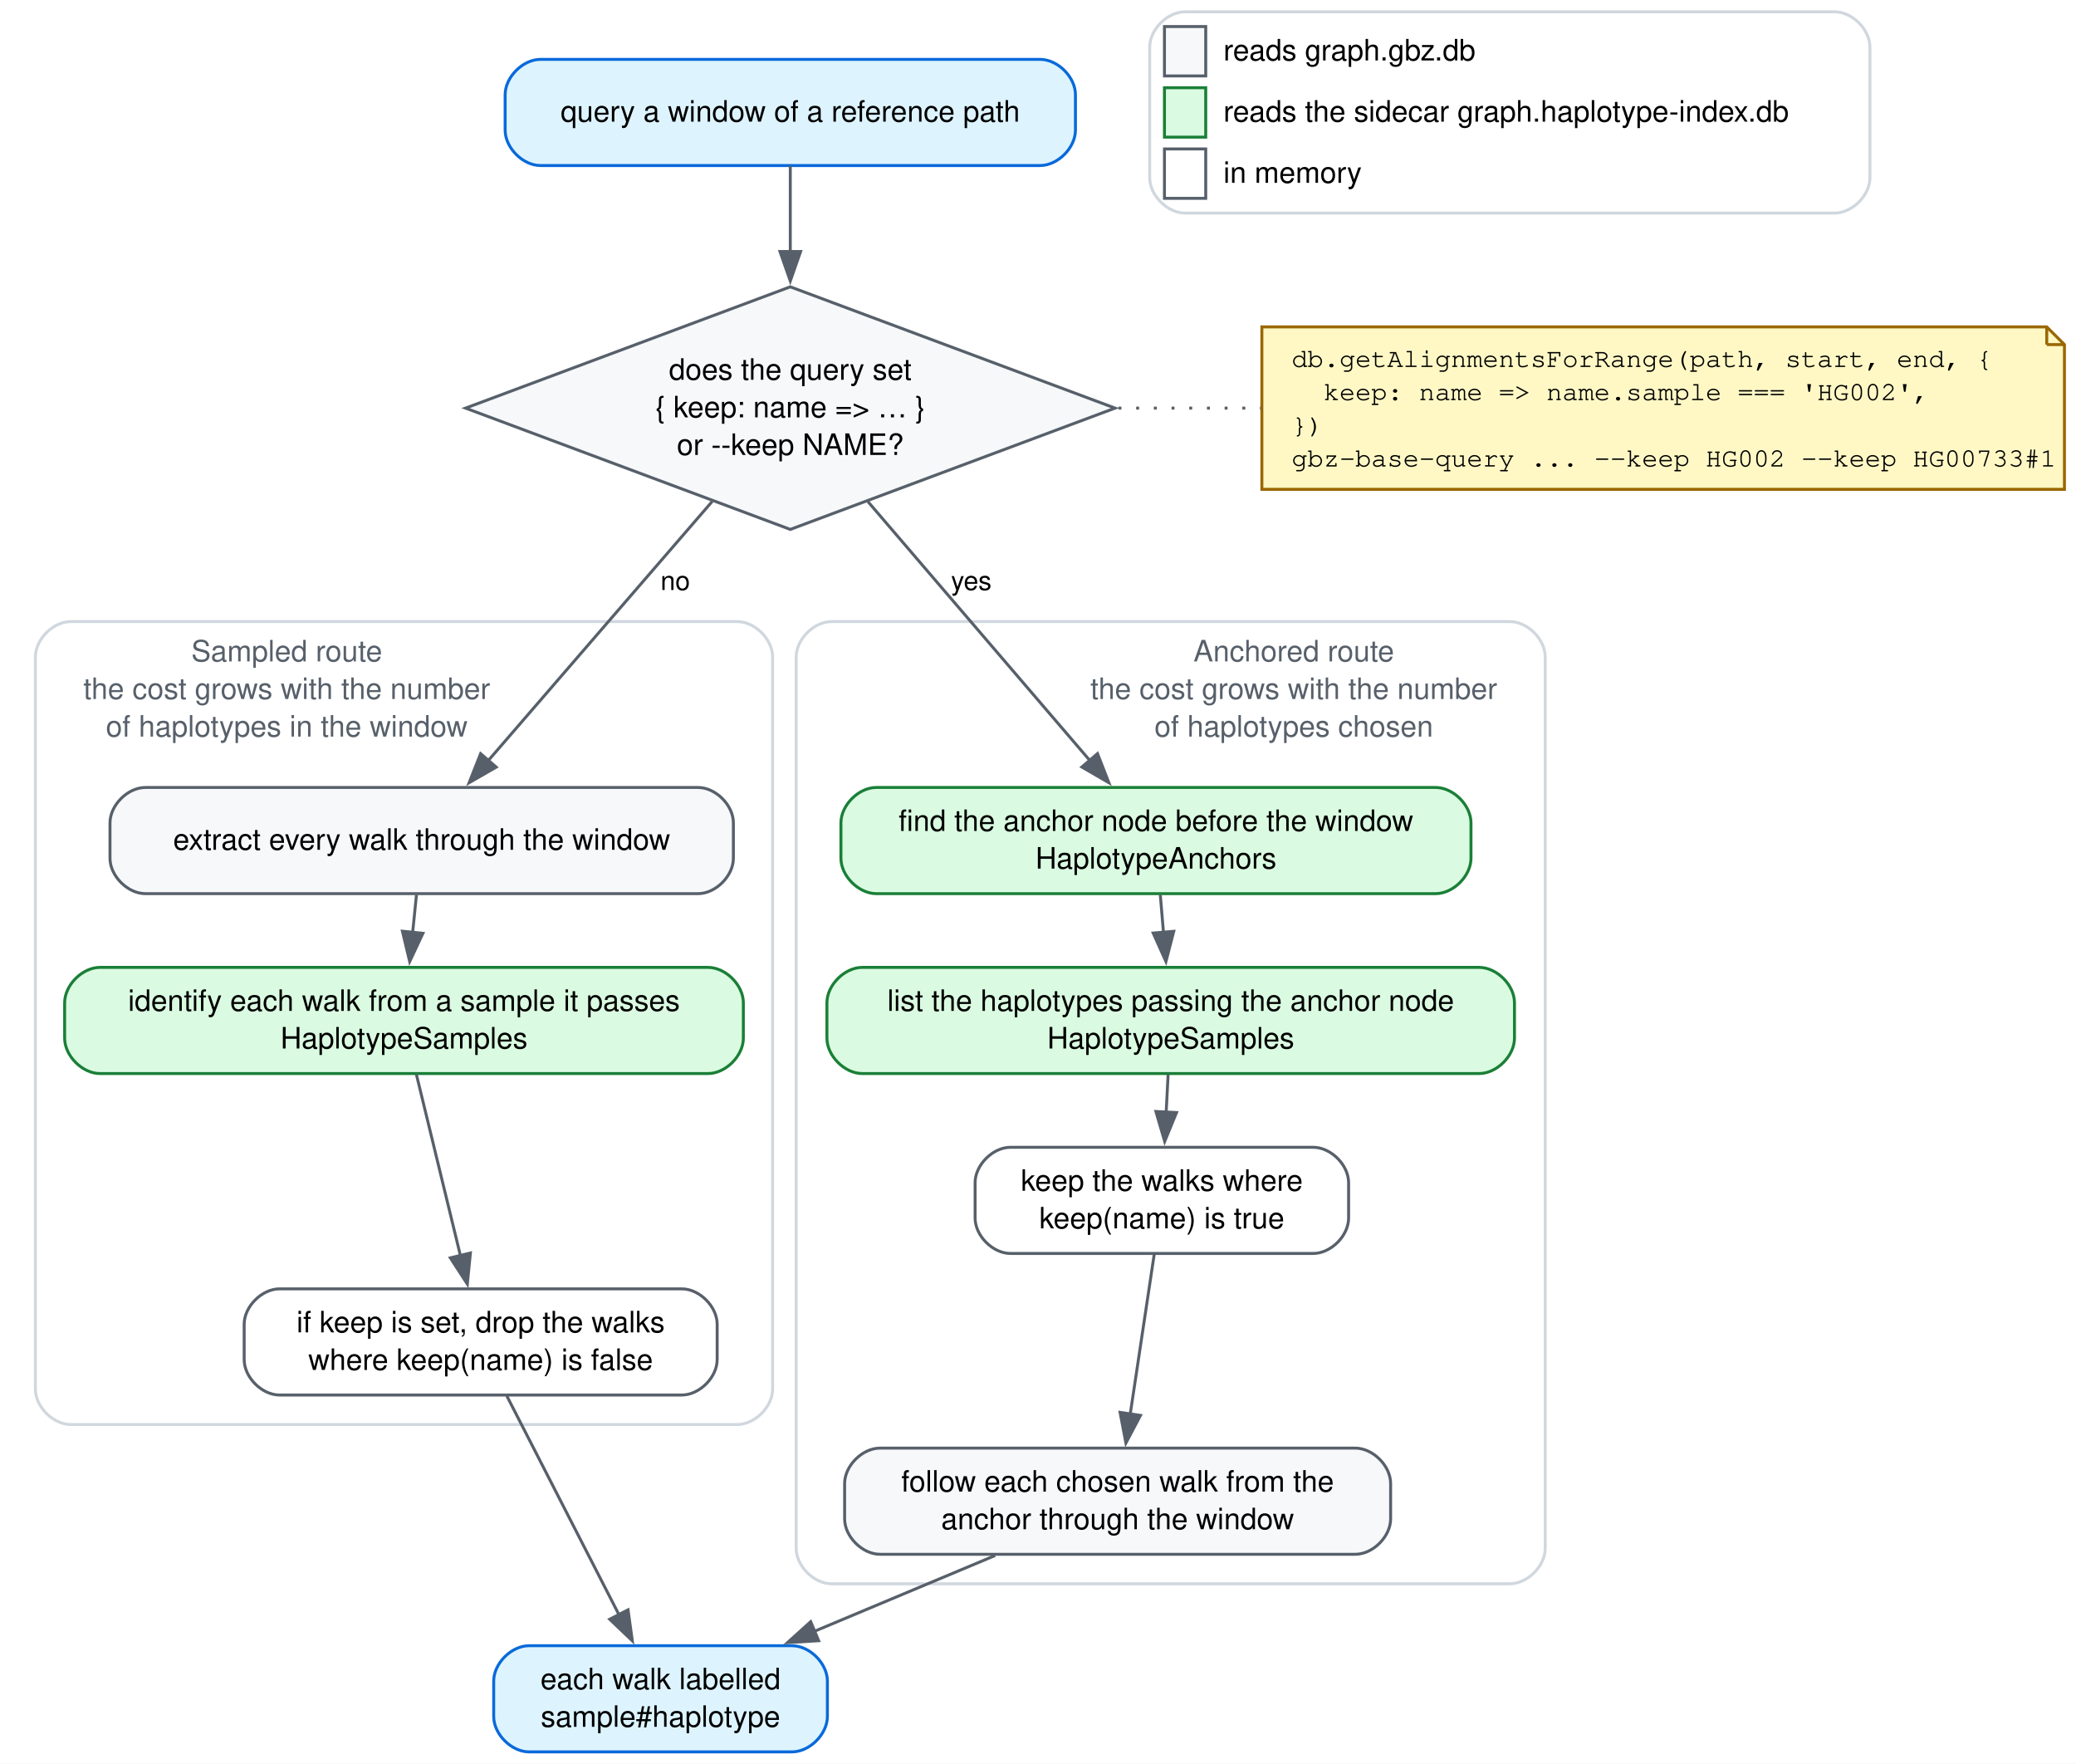
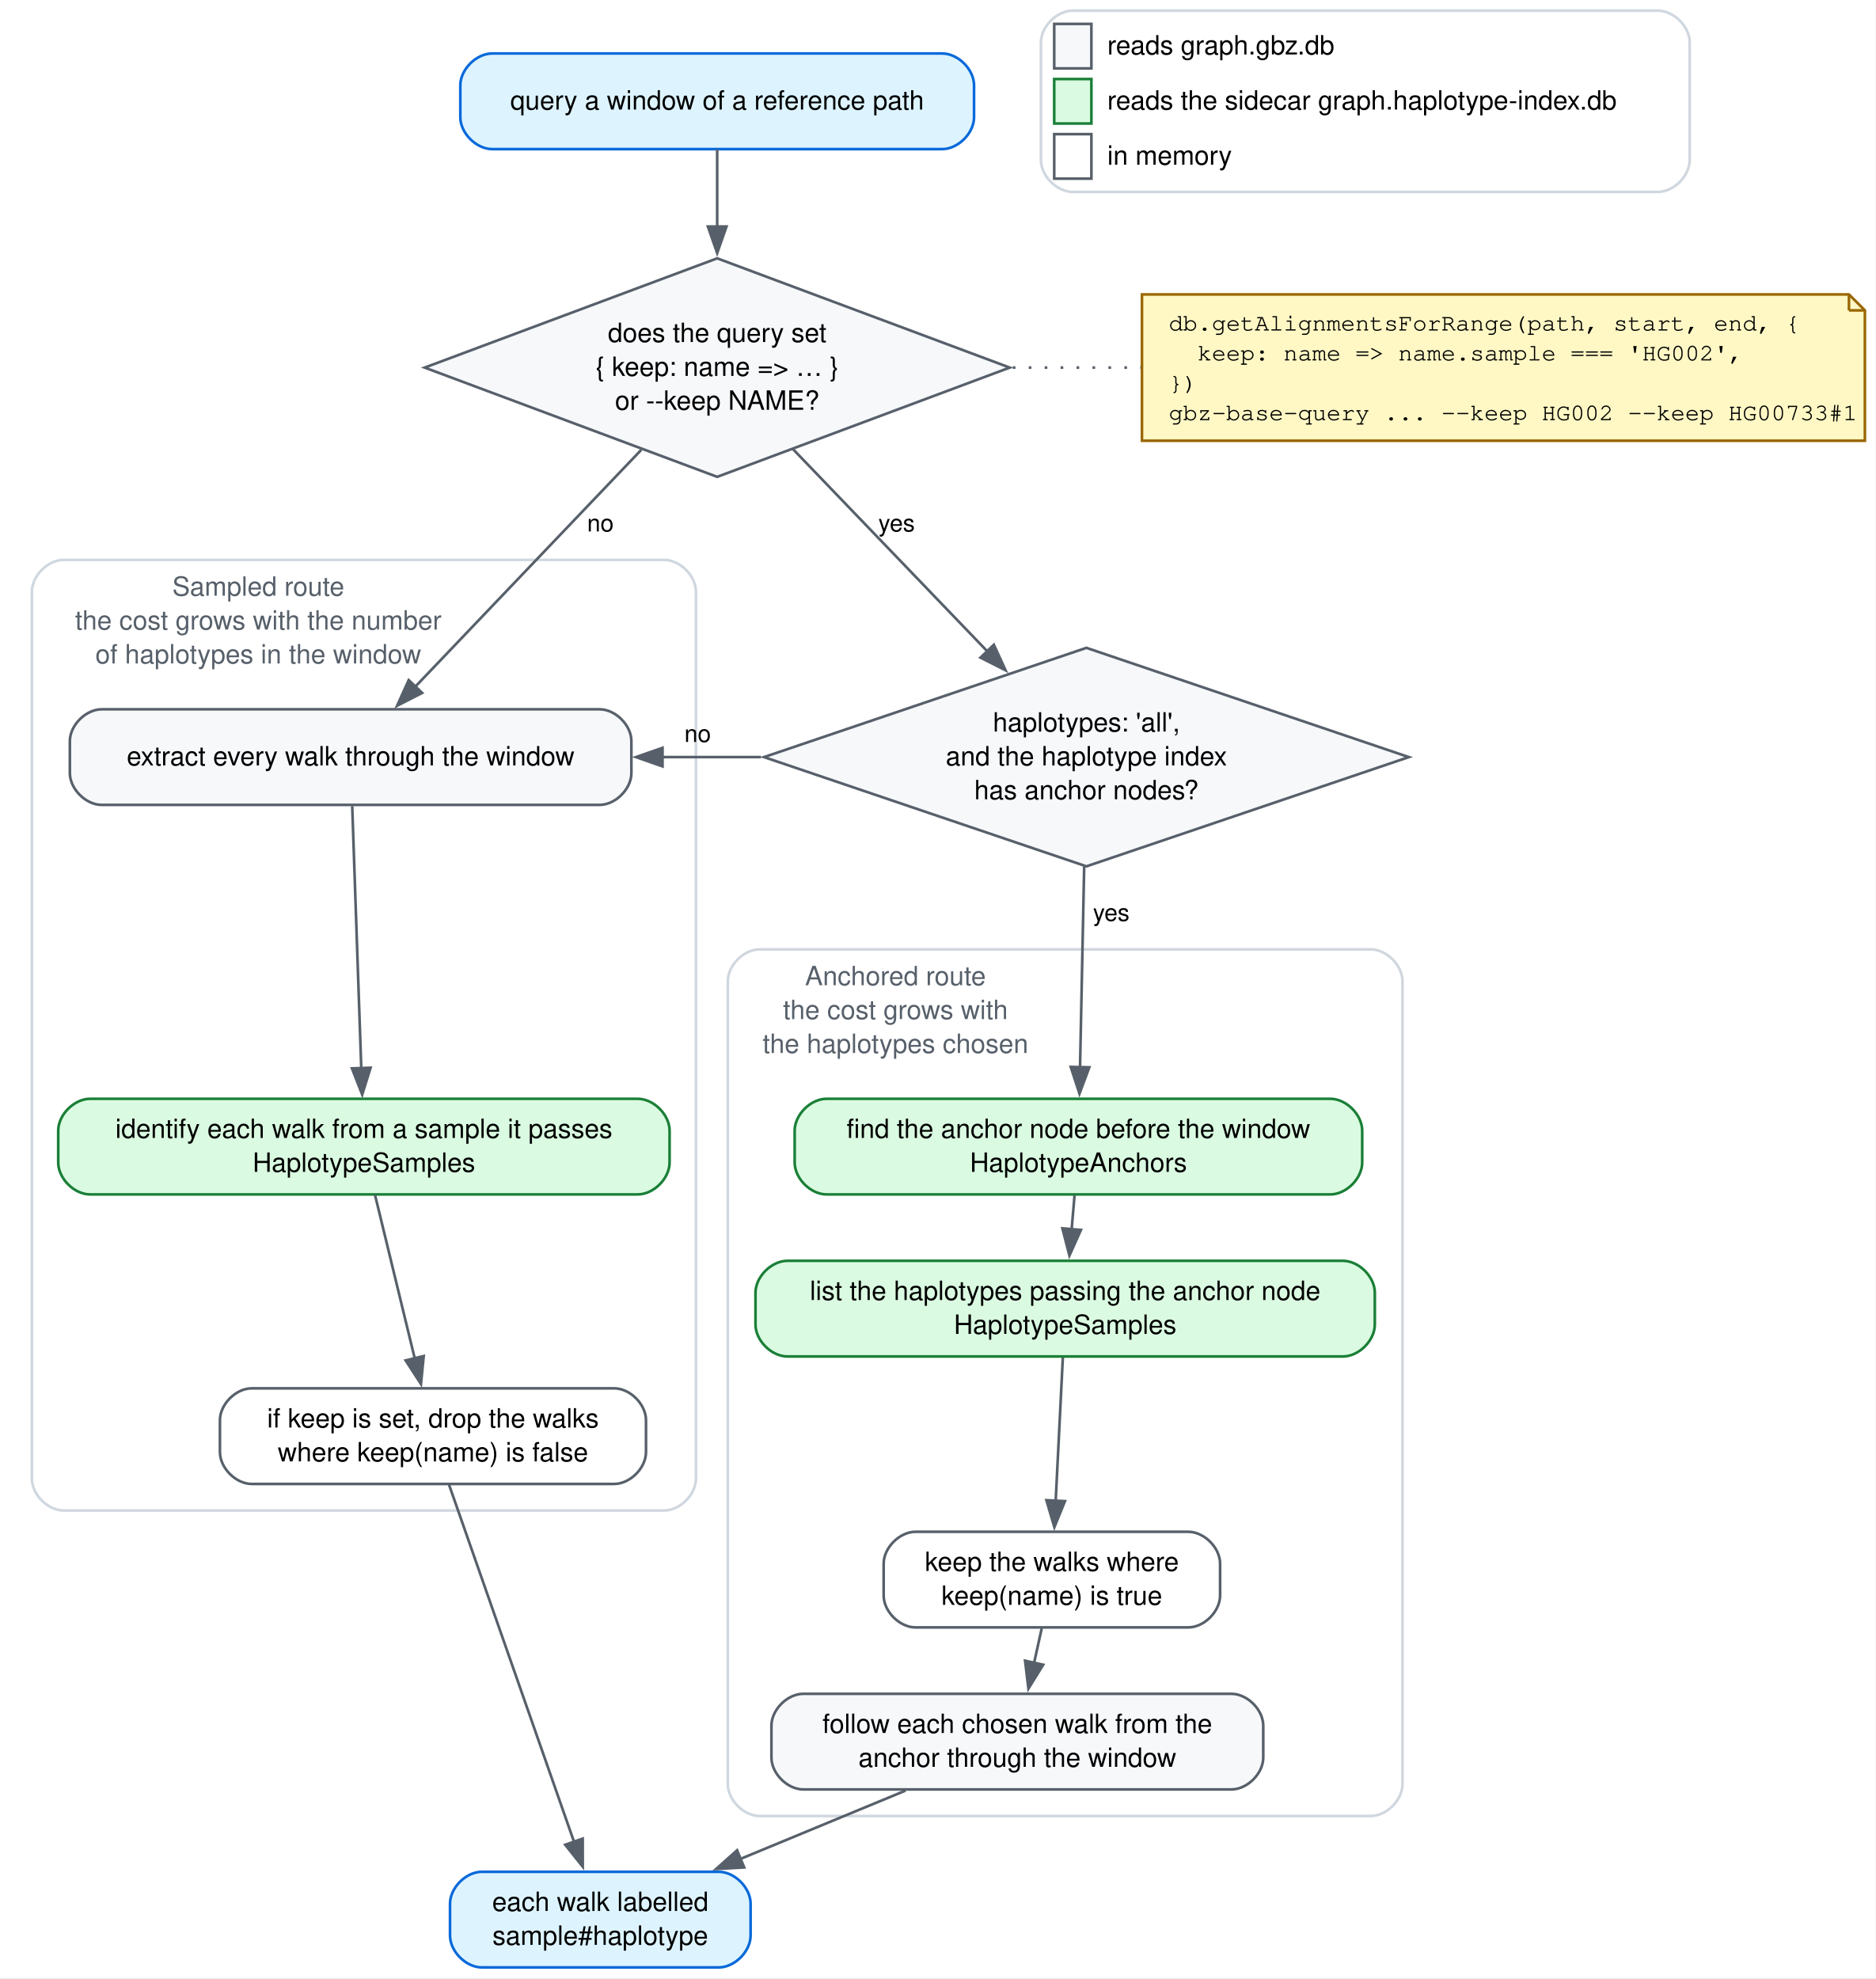
- <svg xmlns="http://www.w3.org/2000/svg" width="704pt" height="598pt" viewBox="0.00 0.00 704.00 598.00">
-   <g id="graph0" class="graph" transform="scale(1 1) rotate(0) translate(4 594.01)">
-     <polygon fill="white" stroke="none" points="-4,4 -4,-594.01 700.08,-594.01 700.08,4 -4,4" />
+ <svg xmlns="http://www.w3.org/2000/svg" width="706pt" height="745pt" viewBox="0.00 0.00 706.00 745.00">
+   <g id="graph0" class="graph" transform="scale(1 1) rotate(0) translate(4 740.64)">
+     <polygon fill="white" stroke="none" points="-4,4 -4,-740.64 702.08,-740.64 702.08,4 -4,4" />
    <g id="clust3" class="cluster">
-       <path fill="white" stroke="#d0d7de" d="M20,-111C20,-111 246,-111 246,-111 252,-111 258,-117 258,-123 258,-123 258,-371.25 258,-371.25 258,-377.25 252,-383.25 246,-383.25 246,-383.25 20,-383.25 20,-383.25 14,-383.25 8,-377.25 8,-371.25 8,-371.25 8,-123 8,-123 8,-117 14,-111 20,-111" />
-       <text xml:space="preserve" text-anchor="middle" x="93.25" y="-369.75" font-family="Helvetica,sans-Serif" font-size="10.00" fill="#57606a">Sampled route</text>
-       <text xml:space="preserve" text-anchor="middle" x="93.25" y="-357" font-family="Helvetica,sans-Serif" font-size="10.00" fill="#57606a">the cost grows with the number</text>
-       <text xml:space="preserve" text-anchor="middle" x="93.25" y="-344.25" font-family="Helvetica,sans-Serif" font-size="10.00" fill="#57606a">of haplotypes in the window</text>
+       <path fill="white" stroke="#d0d7de" d="M20,-172C20,-172 246,-172 246,-172 252,-172 258,-178 258,-184 258,-184 258,-517.88 258,-517.88 258,-523.88 252,-529.88 246,-529.88 246,-529.88 20,-529.88 20,-529.88 14,-529.88 8,-523.88 8,-517.88 8,-517.88 8,-184 8,-184 8,-178 14,-172 20,-172" />
+       <text xml:space="preserve" text-anchor="middle" x="93.25" y="-516.38" font-family="Helvetica,sans-Serif" font-size="10.00" fill="#57606a">Sampled route</text>
+       <text xml:space="preserve" text-anchor="middle" x="93.25" y="-503.63" font-family="Helvetica,sans-Serif" font-size="10.00" fill="#57606a">the cost grows with the number</text>
+       <text xml:space="preserve" text-anchor="middle" x="93.25" y="-490.88" font-family="Helvetica,sans-Serif" font-size="10.00" fill="#57606a">of haplotypes in the window</text>
    </g>
    <g id="clust4" class="cluster">
-       <path fill="white" stroke="#d0d7de" d="M278,-57C278,-57 508,-57 508,-57 514,-57 520,-63 520,-69 520,-69 520,-371.25 520,-371.25 520,-377.25 514,-383.25 508,-383.25 508,-383.25 278,-383.25 278,-383.25 272,-383.25 266,-377.25 266,-371.25 266,-371.25 266,-69 266,-69 266,-63 272,-57 278,-57" />
-       <text xml:space="preserve" text-anchor="middle" x="434.75" y="-369.75" font-family="Helvetica,sans-Serif" font-size="10.00" fill="#57606a">Anchored route</text>
-       <text xml:space="preserve" text-anchor="middle" x="434.75" y="-357" font-family="Helvetica,sans-Serif" font-size="10.00" fill="#57606a">the cost grows with the number</text>
-       <text xml:space="preserve" text-anchor="middle" x="434.75" y="-344.25" font-family="Helvetica,sans-Serif" font-size="10.00" fill="#57606a">of haplotypes chosen</text>
+       <path fill="white" stroke="#d0d7de" d="M282,-57C282,-57 512,-57 512,-57 518,-57 524,-63 524,-69 524,-69 524,-371.25 524,-371.25 524,-377.25 518,-383.25 512,-383.25 512,-383.25 282,-383.25 282,-383.25 276,-383.25 270,-377.25 270,-371.25 270,-371.25 270,-69 270,-69 270,-63 276,-57 282,-57" />
+       <text xml:space="preserve" text-anchor="middle" x="333.12" y="-369.75" font-family="Helvetica,sans-Serif" font-size="10.00" fill="#57606a">Anchored route</text>
+       <text xml:space="preserve" text-anchor="middle" x="333.12" y="-357" font-family="Helvetica,sans-Serif" font-size="10.00" fill="#57606a">the cost grows with</text>
+       <text xml:space="preserve" text-anchor="middle" x="333.12" y="-344.25" font-family="Helvetica,sans-Serif" font-size="10.00" fill="#57606a">the haplotypes chosen</text>
    </g>
    <g id="node1" class="node">
-       <path fill="#ddf4ff" stroke="#0969da" d="M348.7,-573.88C348.7,-573.88 179.3,-573.88 179.3,-573.88 173.3,-573.88 167.3,-567.88 167.3,-561.88 167.3,-561.88 167.3,-549.88 167.3,-549.88 167.3,-543.88 173.3,-537.88 179.3,-537.88 179.3,-537.88 348.7,-537.88 348.7,-537.88 354.7,-537.88 360.7,-543.88 360.7,-549.88 360.7,-549.88 360.7,-561.88 360.7,-561.88 360.7,-567.88 354.7,-573.88 348.7,-573.88" />
-       <text xml:space="preserve" text-anchor="middle" x="264" y="-552.76" font-family="Helvetica,sans-Serif" font-size="10.00">query a window of a reference path</text>
+       <path fill="#ddf4ff" stroke="#0969da" d="M350.7,-720.51C350.7,-720.51 181.3,-720.51 181.3,-720.51 175.3,-720.51 169.3,-714.51 169.3,-708.51 169.3,-708.51 169.3,-696.51 169.3,-696.51 169.3,-690.51 175.3,-684.51 181.3,-684.51 181.3,-684.51 350.7,-684.51 350.7,-684.51 356.7,-684.51 362.7,-690.51 362.7,-696.51 362.7,-696.51 362.7,-708.51 362.7,-708.51 362.7,-714.51 356.7,-720.51 350.7,-720.51" />
+       <text xml:space="preserve" text-anchor="middle" x="266" y="-699.39" font-family="Helvetica,sans-Serif" font-size="10.00">query a window of a reference path</text>
    </g>
    <g id="node2" class="node">
-       <polygon fill="#f6f8fa" stroke="#57606a" points="264,-496.76 153.87,-455.63 264,-414.5 374.13,-455.63 264,-496.76" />
-       <text xml:space="preserve" text-anchor="middle" x="264" y="-465.25" font-family="Helvetica,sans-Serif" font-size="10.00">does the query set</text>
-       <text xml:space="preserve" text-anchor="middle" x="264" y="-452.5" font-family="Helvetica,sans-Serif" font-size="10.00">{ keep: name =&gt; … }</text>
-       <text xml:space="preserve" text-anchor="middle" x="264" y="-439.75" font-family="Helvetica,sans-Serif" font-size="10.00">or --keep NAME?</text>
+       <polygon fill="#f6f8fa" stroke="#57606a" points="266,-643.39 155.87,-602.26 266,-561.13 376.13,-602.26 266,-643.39" />
+       <text xml:space="preserve" text-anchor="middle" x="266" y="-611.88" font-family="Helvetica,sans-Serif" font-size="10.00">does the query set</text>
+       <text xml:space="preserve" text-anchor="middle" x="266" y="-599.13" font-family="Helvetica,sans-Serif" font-size="10.00">{ keep: name =&gt; … }</text>
+       <text xml:space="preserve" text-anchor="middle" x="266" y="-586.38" font-family="Helvetica,sans-Serif" font-size="10.00">or --keep NAME?</text>
    </g>
    <g id="edge2" class="edge">
-       <path fill="none" stroke="#57606a" d="M264,-537.77C264,-529.53 264,-519.17 264,-508.63" />
-       <polygon fill="#57606a" stroke="#57606a" points="267.5,-508.73 264,-498.73 260.5,-508.73 267.5,-508.73" />
+       <path fill="none" stroke="#57606a" d="M266,-684.4C266,-676.16 266,-665.8 266,-655.26" />
+       <polygon fill="#57606a" stroke="#57606a" points="269.5,-655.36 266,-645.36 262.5,-655.36 269.5,-655.36" />
    </g>
    <g id="node3" class="node">
-       <polygon fill="#fff8c5" stroke="#9a6700" points="690.08,-483.17 423.92,-483.17 423.92,-428.09 696.08,-428.09 696.08,-477.17 690.08,-483.17" />
-       <polyline fill="none" stroke="#9a6700" points="690.08,-483.17 690.08,-477.17" />
-       <polyline fill="none" stroke="#9a6700" points="696.08,-477.17 690.08,-477.17" />
-       <text xml:space="preserve" text-anchor="start" x="434" y="-469.58" font-family="Courier,monospace" font-size="9.00">db.getAlignmentsForRange(path, start, end, {</text>
-       <text xml:space="preserve" text-anchor="start" x="434" y="-458.33" font-family="Courier,monospace" font-size="9.00">  keep: name =&gt; name.sample === 'HG002',</text>
-       <text xml:space="preserve" text-anchor="start" x="434" y="-447.08" font-family="Courier,monospace" font-size="9.00">})</text>
-       <text xml:space="preserve" text-anchor="start" x="434" y="-435.83" font-family="Courier,monospace" font-size="9.00">gbz-base-query ... --keep HG002 --keep HG00733#1</text>
+       <polygon fill="#f6f8fa" stroke="#57606a" points="405,-496.76 283.62,-455.63 405,-414.5 526.38,-455.63 405,-496.76" />
+       <text xml:space="preserve" text-anchor="middle" x="405" y="-465.25" font-family="Helvetica,sans-Serif" font-size="10.00">haplotypes: 'all',</text>
+       <text xml:space="preserve" text-anchor="middle" x="405" y="-452.5" font-family="Helvetica,sans-Serif" font-size="10.00">and the haplotype index</text>
+       <text xml:space="preserve" text-anchor="middle" x="405" y="-439.75" font-family="Helvetica,sans-Serif" font-size="10.00">has anchor nodes?</text>
+     </g>
+     <g id="edge9" class="edge">
+       <path fill="none" stroke="#57606a" d="M294.46,-571.64C315.64,-549.61 344.73,-519.35 367.75,-495.39" />
+       <polygon fill="#57606a" stroke="#57606a" points="370.16,-497.93 374.57,-488.3 365.11,-493.08 370.16,-497.93" />
+       <text xml:space="preserve" text-anchor="middle" x="333.55" y="-540.58" font-family="Helvetica,sans-Serif" font-size="9.00"> yes </text>
+     </g>
+     <g id="node4" class="node">
+       <polygon fill="#fff8c5" stroke="#9a6700" points="692.08,-629.8 425.92,-629.8 425.92,-574.72 698.08,-574.72 698.08,-623.8 692.08,-629.8" />
+       <polyline fill="none" stroke="#9a6700" points="692.08,-629.8 692.08,-623.8" />
+       <polyline fill="none" stroke="#9a6700" points="698.08,-623.8 692.08,-623.8" />
+       <text xml:space="preserve" text-anchor="start" x="436" y="-616.21" font-family="Courier,monospace" font-size="9.00">db.getAlignmentsForRange(path, start, end, {</text>
+       <text xml:space="preserve" text-anchor="start" x="436" y="-604.96" font-family="Courier,monospace" font-size="9.00">  keep: name =&gt; name.sample === 'HG002',</text>
+       <text xml:space="preserve" text-anchor="start" x="436" y="-593.71" font-family="Courier,monospace" font-size="9.00">})</text>
+       <text xml:space="preserve" text-anchor="start" x="436" y="-582.46" font-family="Courier,monospace" font-size="9.00">gbz-base-query ... --keep HG002 --keep HG00733#1</text>
    </g>
    <g id="edge1" class="edge">
-       <path fill="none" stroke="#57606a" stroke-dasharray="1,5" d="M375.29,-455.63C391.4,-455.63 407.52,-455.63 423.63,-455.63" />
+       <path fill="none" stroke="#57606a" stroke-dasharray="1,5" d="M377.29,-602.26C393.4,-602.26 409.52,-602.26 425.63,-602.26" />
+     </g>
+     <g id="node7" class="node">
+       <path fill="#f6f8fa" stroke="#57606a" d="M221.7,-473.63C221.7,-473.63 34.3,-473.63 34.3,-473.63 28.3,-473.63 22.3,-467.63 22.3,-461.63 22.3,-461.63 22.3,-449.63 22.3,-449.63 22.3,-443.63 28.3,-437.63 34.3,-437.63 34.3,-437.63 221.7,-437.63 221.7,-437.63 227.7,-437.63 233.7,-443.63 233.7,-449.63 233.7,-449.63 233.7,-461.63 233.7,-461.63 233.7,-467.63 227.7,-473.63 221.7,-473.63" />
+       <text xml:space="preserve" text-anchor="middle" x="128" y="-452.5" font-family="Helvetica,sans-Serif" font-size="10.00">extract every walk through the window</text>
+     </g>
+     <g id="edge8" class="edge">
+       <path fill="none" stroke="#57606a" d="M237.41,-571.29C212.27,-544.94 176.07,-507.01 152.3,-482.1" />
+       <polygon fill="#57606a" stroke="#57606a" points="154.93,-479.79 145.5,-474.97 149.87,-484.62 154.93,-479.79" />
+       <text xml:space="preserve" text-anchor="middle" x="222.04" y="-540.58" font-family="Helvetica,sans-Serif" font-size="9.00"> no </text>
+     </g>
+     <g id="edge10" class="edge">
+       <path fill="none" stroke="#57606a" d="M282.48,-455.63C270.08,-455.63 257.51,-455.63 245.16,-455.63" />
+       <polygon fill="#57606a" stroke="#57606a" points="245.42,-452.13 235.42,-455.63 245.42,-459.13 245.42,-452.13" />
+       <text xml:space="preserve" text-anchor="middle" x="258.66" y="-461.33" font-family="Helvetica,sans-Serif" font-size="9.00"> no </text>
+     </g>
+     <g id="node10" class="node">
+       <path fill="#dafbe1" stroke="#1a7f37" d="M496.83,-327C496.83,-327 307.17,-327 307.17,-327 301.17,-327 295.17,-321 295.17,-315 295.17,-315 295.17,-303 295.17,-303 295.17,-297 301.17,-291 307.17,-291 307.17,-291 496.83,-291 496.83,-291 502.83,-291 508.83,-297 508.83,-303 508.83,-303 508.83,-315 508.83,-315 508.83,-321 502.83,-327 496.83,-327" />
+       <text xml:space="preserve" text-anchor="middle" x="402" y="-312.25" font-family="Helvetica,sans-Serif" font-size="10.00">find the anchor node before the window</text>
+       <text xml:space="preserve" text-anchor="middle" x="402" y="-299.5" font-family="Helvetica,sans-Serif" font-size="10.00">HaplotypeAnchors</text>
+     </g>
+     <g id="edge11" class="edge">
+       <path fill="none" stroke="#57606a" d="M404.16,-414.34C403.67,-390.34 403.05,-360.43 402.6,-338.79" />
+       <polygon fill="#57606a" stroke="#57606a" points="406.1,-338.85 402.39,-328.93 399.1,-339 406.1,-338.85" />
+       <text xml:space="preserve" text-anchor="middle" x="414.36" y="-393.95" font-family="Helvetica,sans-Serif" font-size="9.00"> yes </text>
+     </g>
+     <g id="node5" class="node">
+       <path fill="#ddf4ff" stroke="#0969da" d="M266.58,-36C266.58,-36 177.42,-36 177.42,-36 171.42,-36 165.42,-30 165.42,-24 165.42,-24 165.42,-12 165.42,-12 165.42,-6 171.42,0 177.42,0 177.42,0 266.58,0 266.58,0 272.58,0 278.58,-6 278.58,-12 278.58,-12 278.58,-24 278.58,-24 278.58,-30 272.58,-36 266.58,-36" />
+       <text xml:space="preserve" text-anchor="middle" x="222" y="-21.25" font-family="Helvetica,sans-Serif" font-size="10.00">each walk labelled</text>
+       <text xml:space="preserve" text-anchor="middle" x="222" y="-8.5" font-family="Helvetica,sans-Serif" font-size="10.00">sample#haplotype</text>
    </g>
    <g id="node6" class="node">
-       <path fill="#f6f8fa" stroke="#57606a" d="M232.7,-327C232.7,-327 45.3,-327 45.3,-327 39.3,-327 33.3,-321 33.3,-315 33.3,-315 33.3,-303 33.3,-303 33.3,-297 39.3,-291 45.3,-291 45.3,-291 232.7,-291 232.7,-291 238.7,-291 244.7,-297 244.7,-303 244.7,-303 244.7,-315 244.7,-315 244.7,-321 238.7,-327 232.7,-327" />
-       <text xml:space="preserve" text-anchor="middle" x="139" y="-305.88" font-family="Helvetica,sans-Serif" font-size="10.00">extract every walk through the window</text>
+       <polygon fill="#f6f8fa" stroke="none" points="392.88,-714.89 392.88,-731.64 406.88,-731.64 406.88,-714.89 392.88,-714.89" />
+       <polygon fill="none" stroke="#57606a" points="392.88,-714.89 392.88,-731.64 406.88,-731.64 406.88,-714.89 392.88,-714.89" />
+       <text xml:space="preserve" text-anchor="start" x="412.88" y="-720.14" font-family="Helvetica,sans-Serif" font-size="10.00">reads graph.gbz.db</text>
+       <polygon fill="#dafbe1" stroke="none" points="392.88,-694.14 392.88,-710.89 406.88,-710.89 406.88,-694.14 392.88,-694.14" />
+       <polygon fill="none" stroke="#1a7f37" points="392.88,-694.14 392.88,-710.89 406.88,-710.89 406.88,-694.14 392.88,-694.14" />
+       <text xml:space="preserve" text-anchor="start" x="412.88" y="-699.39" font-family="Helvetica,sans-Serif" font-size="10.00">reads the sidecar graph.haplotype-index.db</text>
+       <polygon fill="white" stroke="none" points="392.88,-673.39 392.88,-690.14 406.88,-690.14 406.88,-673.39 392.88,-673.39" />
+       <polygon fill="none" stroke="#57606a" points="392.88,-673.39 392.88,-690.14 406.88,-690.14 406.88,-673.39 392.88,-673.39" />
+       <text xml:space="preserve" text-anchor="start" x="412.88" y="-678.64" font-family="Helvetica,sans-Serif" font-size="10.00">in memory</text>
+       <path fill="none" stroke="#d0d7de" d="M399.88,-668.39C399.88,-668.39 620.12,-668.39 620.12,-668.39 626.12,-668.39 632.12,-674.39 632.12,-680.39 632.12,-680.39 632.12,-724.64 632.12,-724.64 632.12,-730.64 626.12,-736.64 620.12,-736.64 620.12,-736.64 399.88,-736.64 399.88,-736.64 393.88,-736.64 387.88,-730.64 387.88,-724.64 387.88,-724.64 387.88,-680.39 387.88,-680.39 387.88,-674.39 393.88,-668.39 399.88,-668.39" />
    </g>
-     <g id="edge8" class="edge">
-       <path fill="none" stroke="#57606a" d="M237.49,-423.96C214.9,-397.81 182.78,-360.66 161.44,-335.96" />
-       <polygon fill="#57606a" stroke="#57606a" points="164.28,-333.9 155.09,-328.62 158.98,-338.47 164.28,-333.9" />
-       <text xml:space="preserve" text-anchor="middle" x="225" y="-393.95" font-family="Helvetica,sans-Serif" font-size="9.00"> no </text>
+     <g id="node8" class="node">
+       <path fill="#dafbe1" stroke="#1a7f37" d="M236.08,-327C236.08,-327 29.92,-327 29.92,-327 23.92,-327 17.92,-321 17.92,-315 17.92,-315 17.92,-303 17.92,-303 17.92,-297 23.92,-291 29.92,-291 29.92,-291 236.08,-291 236.08,-291 242.08,-291 248.08,-297 248.08,-303 248.08,-303 248.08,-315 248.08,-315 248.08,-321 242.08,-327 236.08,-327" />
+       <text xml:space="preserve" text-anchor="middle" x="133" y="-312.25" font-family="Helvetica,sans-Serif" font-size="10.00">identify each walk from a sample it passes</text>
+       <text xml:space="preserve" text-anchor="middle" x="133" y="-299.5" font-family="Helvetica,sans-Serif" font-size="10.00">HaplotypeSamples</text>
+     </g>
+     <g id="edge3" class="edge">
+       <path fill="none" stroke="#57606a" d="M128.6,-437.18C129.45,-412.62 131.01,-367.56 132.02,-338.21" />
+       <polygon fill="#57606a" stroke="#57606a" points="135.51,-338.69 132.36,-328.57 128.51,-338.44 135.51,-338.69" />
    </g>
    <g id="node9" class="node">
-       <path fill="#dafbe1" stroke="#1a7f37" d="M482.83,-327C482.83,-327 293.17,-327 293.17,-327 287.17,-327 281.17,-321 281.17,-315 281.17,-315 281.17,-303 281.17,-303 281.17,-297 287.17,-291 293.17,-291 293.17,-291 482.83,-291 482.83,-291 488.83,-291 494.83,-297 494.83,-303 494.83,-303 494.83,-315 494.83,-315 494.83,-321 488.83,-327 482.83,-327" />
-       <text xml:space="preserve" text-anchor="middle" x="388" y="-312.25" font-family="Helvetica,sans-Serif" font-size="10.00">find the anchor node before the window</text>
-       <text xml:space="preserve" text-anchor="middle" x="388" y="-299.5" font-family="Helvetica,sans-Serif" font-size="10.00">HaplotypeAnchors</text>
-     </g>
-     <g id="edge9" class="edge">
-       <path fill="none" stroke="#57606a" d="M290.3,-423.96C312.71,-397.81 344.57,-360.66 365.74,-335.96" />
-       <polygon fill="#57606a" stroke="#57606a" points="368.18,-338.49 372.03,-328.62 362.87,-333.94 368.18,-338.49" />
-       <text xml:space="preserve" text-anchor="middle" x="325.39" y="-393.95" font-family="Helvetica,sans-Serif" font-size="9.00"> yes </text>
-     </g>
-     <g id="node4" class="node">
-       <path fill="#ddf4ff" stroke="#0969da" d="M264.58,-36C264.58,-36 175.42,-36 175.42,-36 169.42,-36 163.42,-30 163.42,-24 163.42,-24 163.42,-12 163.42,-12 163.42,-6 169.42,0 175.42,0 175.42,0 264.58,0 264.58,0 270.58,0 276.58,-6 276.58,-12 276.58,-12 276.58,-24 276.58,-24 276.58,-30 270.58,-36 264.58,-36" />
-       <text xml:space="preserve" text-anchor="middle" x="220" y="-21.25" font-family="Helvetica,sans-Serif" font-size="10.00">each walk labelled</text>
-       <text xml:space="preserve" text-anchor="middle" x="220" y="-8.5" font-family="Helvetica,sans-Serif" font-size="10.00">sample#haplotype</text>
-     </g>
-     <g id="node5" class="node">
-       <polygon fill="#f6f8fa" stroke="none" points="390.88,-568.26 390.88,-585.01 404.88,-585.01 404.88,-568.26 390.88,-568.26" />
-       <polygon fill="none" stroke="#57606a" points="390.88,-568.26 390.88,-585.01 404.88,-585.01 404.88,-568.26 390.88,-568.26" />
-       <text xml:space="preserve" text-anchor="start" x="410.88" y="-573.51" font-family="Helvetica,sans-Serif" font-size="10.00">reads graph.gbz.db</text>
-       <polygon fill="#dafbe1" stroke="none" points="390.88,-547.51 390.88,-564.26 404.88,-564.26 404.88,-547.51 390.88,-547.51" />
-       <polygon fill="none" stroke="#1a7f37" points="390.88,-547.51 390.88,-564.26 404.88,-564.26 404.88,-547.51 390.88,-547.51" />
-       <text xml:space="preserve" text-anchor="start" x="410.88" y="-552.76" font-family="Helvetica,sans-Serif" font-size="10.00">reads the sidecar graph.haplotype-index.db</text>
-       <polygon fill="white" stroke="none" points="390.88,-526.76 390.88,-543.51 404.88,-543.51 404.88,-526.76 390.88,-526.76" />
-       <polygon fill="none" stroke="#57606a" points="390.88,-526.76 390.88,-543.51 404.88,-543.51 404.88,-526.76 390.88,-526.76" />
-       <text xml:space="preserve" text-anchor="start" x="410.88" y="-532.01" font-family="Helvetica,sans-Serif" font-size="10.00">in memory</text>
-       <path fill="none" stroke="#d0d7de" d="M397.88,-521.76C397.88,-521.76 618.12,-521.76 618.12,-521.76 624.12,-521.76 630.12,-527.76 630.12,-533.76 630.12,-533.76 630.12,-578.01 630.12,-578.01 630.12,-584.01 624.12,-590.01 618.12,-590.01 618.12,-590.01 397.88,-590.01 397.88,-590.01 391.88,-590.01 385.88,-584.01 385.88,-578.01 385.88,-578.01 385.88,-533.76 385.88,-533.76 385.88,-527.76 391.88,-521.76 397.88,-521.76" />
-     </g>
-     <g id="node7" class="node">
-       <path fill="#dafbe1" stroke="#1a7f37" d="M236.08,-266C236.08,-266 29.92,-266 29.92,-266 23.92,-266 17.92,-260 17.92,-254 17.92,-254 17.92,-242 17.92,-242 17.92,-236 23.92,-230 29.92,-230 29.92,-230 236.08,-230 236.08,-230 242.08,-230 248.08,-236 248.08,-242 248.08,-242 248.08,-254 248.08,-254 248.08,-260 242.08,-266 236.08,-266" />
-       <text xml:space="preserve" text-anchor="middle" x="133" y="-251.25" font-family="Helvetica,sans-Serif" font-size="10.00">identify each walk from a sample it passes</text>
-       <text xml:space="preserve" text-anchor="middle" x="133" y="-238.5" font-family="Helvetica,sans-Serif" font-size="10.00">HaplotypeSamples</text>
-     </g>
-     <g id="edge3" class="edge">
-       <path fill="none" stroke="#57606a" d="M137.23,-290.62C136.82,-286.57 136.37,-282.16 135.93,-277.77" />
-       <polygon fill="#57606a" stroke="#57606a" points="139.42,-277.56 134.93,-267.97 132.46,-278.27 139.42,-277.56" />
-     </g>
-     <g id="node8" class="node">
-       <path fill="white" stroke="#57606a" d="M227.2,-157C227.2,-157 90.8,-157 90.8,-157 84.8,-157 78.8,-151 78.8,-145 78.8,-145 78.8,-133 78.8,-133 78.8,-127 84.8,-121 90.8,-121 90.8,-121 227.2,-121 227.2,-121 233.2,-121 239.2,-127 239.2,-133 239.2,-133 239.2,-145 239.2,-145 239.2,-151 233.2,-157 227.2,-157" />
-       <text xml:space="preserve" text-anchor="middle" x="159" y="-142.25" font-family="Helvetica,sans-Serif" font-size="10.00">if keep is set, drop the walks</text>
-       <text xml:space="preserve" text-anchor="middle" x="159" y="-129.5" font-family="Helvetica,sans-Serif" font-size="10.00">where keep(name) is false</text>
+       <path fill="white" stroke="#57606a" d="M227.2,-218C227.2,-218 90.8,-218 90.8,-218 84.8,-218 78.8,-212 78.8,-206 78.8,-206 78.8,-194 78.8,-194 78.8,-188 84.8,-182 90.8,-182 90.8,-182 227.2,-182 227.2,-182 233.2,-182 239.2,-188 239.2,-194 239.2,-194 239.2,-206 239.2,-206 239.2,-212 233.2,-218 227.2,-218" />
+       <text xml:space="preserve" text-anchor="middle" x="159" y="-203.25" font-family="Helvetica,sans-Serif" font-size="10.00">if keep is set, drop the walks</text>
+       <text xml:space="preserve" text-anchor="middle" x="159" y="-190.5" font-family="Helvetica,sans-Serif" font-size="10.00">where keep(name) is false</text>
    </g>
    <g id="edge4" class="edge">
-       <path fill="none" stroke="#57606a" d="M137.18,-229.81C141.21,-213.2 147.4,-187.74 152.16,-168.16" />
-       <polygon fill="#57606a" stroke="#57606a" points="155.52,-169.16 154.48,-158.62 148.71,-167.51 155.52,-169.16" />
+       <path fill="none" stroke="#57606a" d="M137.18,-290.81C141.21,-274.2 147.4,-248.74 152.16,-229.16" />
+       <polygon fill="#57606a" stroke="#57606a" points="155.52,-230.16 154.48,-219.62 148.71,-228.51 155.52,-230.16" />
    </g>
-     <g id="edge10" class="edge">
-       <path fill="none" stroke="#57606a" d="M167.87,-120.7C177.85,-101.22 194.21,-69.31 205.94,-46.43" />
-       <polygon fill="#57606a" stroke="#57606a" points="208.98,-48.17 210.43,-37.67 202.75,-44.97 208.98,-48.17" />
+     <g id="edge12" class="edge">
+       <path fill="none" stroke="#57606a" d="M165.04,-181.74C175.93,-150.64 198.93,-84.93 212.13,-47.21" />
+       <polygon fill="#57606a" stroke="#57606a" points="215.38,-48.49 215.39,-37.9 208.78,-46.18 215.38,-48.49" />
    </g>
-     <g id="node10" class="node">
-       <path fill="#dafbe1" stroke="#1a7f37" d="M497.58,-266C497.58,-266 288.42,-266 288.42,-266 282.42,-266 276.42,-260 276.42,-254 276.42,-254 276.42,-242 276.42,-242 276.42,-236 282.42,-230 288.42,-230 288.42,-230 497.58,-230 497.58,-230 503.58,-230 509.58,-236 509.58,-242 509.58,-242 509.58,-254 509.58,-254 509.58,-260 503.58,-266 497.58,-266" />
-       <text xml:space="preserve" text-anchor="middle" x="393" y="-251.25" font-family="Helvetica,sans-Serif" font-size="10.00">list the haplotypes passing the anchor node</text>
-       <text xml:space="preserve" text-anchor="middle" x="393" y="-238.5" font-family="Helvetica,sans-Serif" font-size="10.00">HaplotypeSamples</text>
+     <g id="node11" class="node">
+       <path fill="#dafbe1" stroke="#1a7f37" d="M501.58,-266C501.58,-266 292.42,-266 292.42,-266 286.42,-266 280.42,-260 280.42,-254 280.42,-254 280.42,-242 280.42,-242 280.42,-236 286.42,-230 292.42,-230 292.42,-230 501.58,-230 501.58,-230 507.58,-230 513.58,-236 513.58,-242 513.58,-242 513.58,-254 513.58,-254 513.58,-260 507.58,-266 501.58,-266" />
+       <text xml:space="preserve" text-anchor="middle" x="397" y="-251.25" font-family="Helvetica,sans-Serif" font-size="10.00">list the haplotypes passing the anchor node</text>
+       <text xml:space="preserve" text-anchor="middle" x="397" y="-238.5" font-family="Helvetica,sans-Serif" font-size="10.00">HaplotypeSamples</text>
    </g>
    <g id="edge5" class="edge">
-       <path fill="none" stroke="#57606a" d="M389.47,-290.62C389.82,-286.57 390.19,-282.16 390.56,-277.77" />
-       <polygon fill="#57606a" stroke="#57606a" points="394.04,-278.23 391.39,-267.97 387.06,-277.64 394.04,-278.23" />
+       <path fill="none" stroke="#57606a" d="M400.53,-290.62C400.18,-286.57 399.81,-282.16 399.44,-277.77" />
+       <polygon fill="#57606a" stroke="#57606a" points="402.94,-277.64 398.61,-267.97 395.96,-278.23 402.94,-277.64" />
    </g>
-     <g id="node11" class="node">
-       <path fill="white" stroke="#57606a" d="M441.33,-205C441.33,-205 338.67,-205 338.67,-205 332.67,-205 326.67,-199 326.67,-193 326.67,-193 326.67,-181 326.67,-181 326.67,-175 332.67,-169 338.67,-169 338.67,-169 441.33,-169 441.33,-169 447.33,-169 453.33,-175 453.33,-181 453.33,-181 453.33,-193 453.33,-193 453.33,-199 447.33,-205 441.33,-205" />
-       <text xml:space="preserve" text-anchor="middle" x="390" y="-190.25" font-family="Helvetica,sans-Serif" font-size="10.00">keep the walks where</text>
-       <text xml:space="preserve" text-anchor="middle" x="390" y="-177.5" font-family="Helvetica,sans-Serif" font-size="10.00">keep(name) is true</text>
+     <g id="node12" class="node">
+       <path fill="white" stroke="#57606a" d="M443.33,-164C443.33,-164 340.67,-164 340.67,-164 334.67,-164 328.67,-158 328.67,-152 328.67,-152 328.67,-140 328.67,-140 328.67,-134 334.67,-128 340.67,-128 340.67,-128 443.33,-128 443.33,-128 449.33,-128 455.33,-134 455.33,-140 455.33,-140 455.33,-152 455.33,-152 455.33,-158 449.33,-164 443.33,-164" />
+       <text xml:space="preserve" text-anchor="middle" x="392" y="-149.25" font-family="Helvetica,sans-Serif" font-size="10.00">keep the walks where</text>
+       <text xml:space="preserve" text-anchor="middle" x="392" y="-136.5" font-family="Helvetica,sans-Serif" font-size="10.00">keep(name) is true</text>
    </g>
    <g id="edge6" class="edge">
-       <path fill="none" stroke="#57606a" d="M392.12,-229.62C391.91,-225.57 391.69,-221.16 391.46,-216.77" />
-       <polygon fill="#57606a" stroke="#57606a" points="394.97,-216.78 390.96,-206.97 387.98,-217.14 394.97,-216.78" />
+       <path fill="none" stroke="#57606a" d="M396.13,-229.58C395.39,-214.74 394.31,-193.12 393.44,-175.72" />
+       <polygon fill="#57606a" stroke="#57606a" points="396.93,-175.54 392.94,-165.73 389.94,-175.89 396.93,-175.54" />
    </g>
-     <g id="node12" class="node">
-       <path fill="#f6f8fa" stroke="#57606a" d="M455.58,-103C455.58,-103 294.42,-103 294.42,-103 288.42,-103 282.42,-97 282.42,-91 282.42,-91 282.42,-79 282.42,-79 282.42,-73 288.42,-67 294.42,-67 294.42,-67 455.58,-67 455.58,-67 461.58,-67 467.58,-73 467.58,-79 467.58,-79 467.58,-91 467.58,-91 467.58,-97 461.58,-103 455.58,-103" />
-       <text xml:space="preserve" text-anchor="middle" x="375" y="-88.25" font-family="Helvetica,sans-Serif" font-size="10.00">follow each chosen walk from the</text>
-       <text xml:space="preserve" text-anchor="middle" x="375" y="-75.5" font-family="Helvetica,sans-Serif" font-size="10.00">anchor through the window</text>
+     <g id="node13" class="node">
+       <path fill="#f6f8fa" stroke="#57606a" d="M459.58,-103C459.58,-103 298.42,-103 298.42,-103 292.42,-103 286.42,-97 286.42,-91 286.42,-91 286.42,-79 286.42,-79 286.42,-73 292.42,-67 298.42,-67 298.42,-67 459.58,-67 459.58,-67 465.58,-67 471.58,-73 471.58,-79 471.58,-79 471.58,-91 471.58,-91 471.58,-97 465.58,-103 459.58,-103" />
+       <text xml:space="preserve" text-anchor="middle" x="379" y="-88.25" font-family="Helvetica,sans-Serif" font-size="10.00">follow each chosen walk from the</text>
+       <text xml:space="preserve" text-anchor="middle" x="379" y="-75.5" font-family="Helvetica,sans-Serif" font-size="10.00">anchor through the window</text>
    </g>
    <g id="edge7" class="edge">
-       <path fill="none" stroke="#57606a" d="M387.39,-168.58C385.15,-153.67 381.89,-131.91 379.27,-114.47" />
-       <polygon fill="#57606a" stroke="#57606a" points="382.75,-114.09 377.81,-104.72 375.83,-115.12 382.75,-114.09" />
+       <path fill="none" stroke="#57606a" d="M388.17,-127.62C387.25,-123.45 386.25,-118.9 385.25,-114.38" />
+       <polygon fill="#57606a" stroke="#57606a" points="388.74,-113.95 383.17,-104.94 381.91,-115.46 388.74,-113.95" />
    </g>
-     <g id="edge11" class="edge">
-       <path fill="none" stroke="#57606a" d="M333.46,-66.58C314.61,-58.68 292.11,-49.24 272.14,-40.87" />
-       <polygon fill="#57606a" stroke="#57606a" points="273.62,-37.69 263.05,-37.05 270.92,-44.15 273.62,-37.69" />
+     <g id="edge13" class="edge">
+       <path fill="none" stroke="#57606a" d="M336.93,-66.58C317.83,-58.68 295.04,-49.24 274.81,-40.87" />
+       <polygon fill="#57606a" stroke="#57606a" points="276.17,-37.64 265.59,-37.05 273.49,-44.1 276.17,-37.64" />
    </g>
  </g>
</svg>
